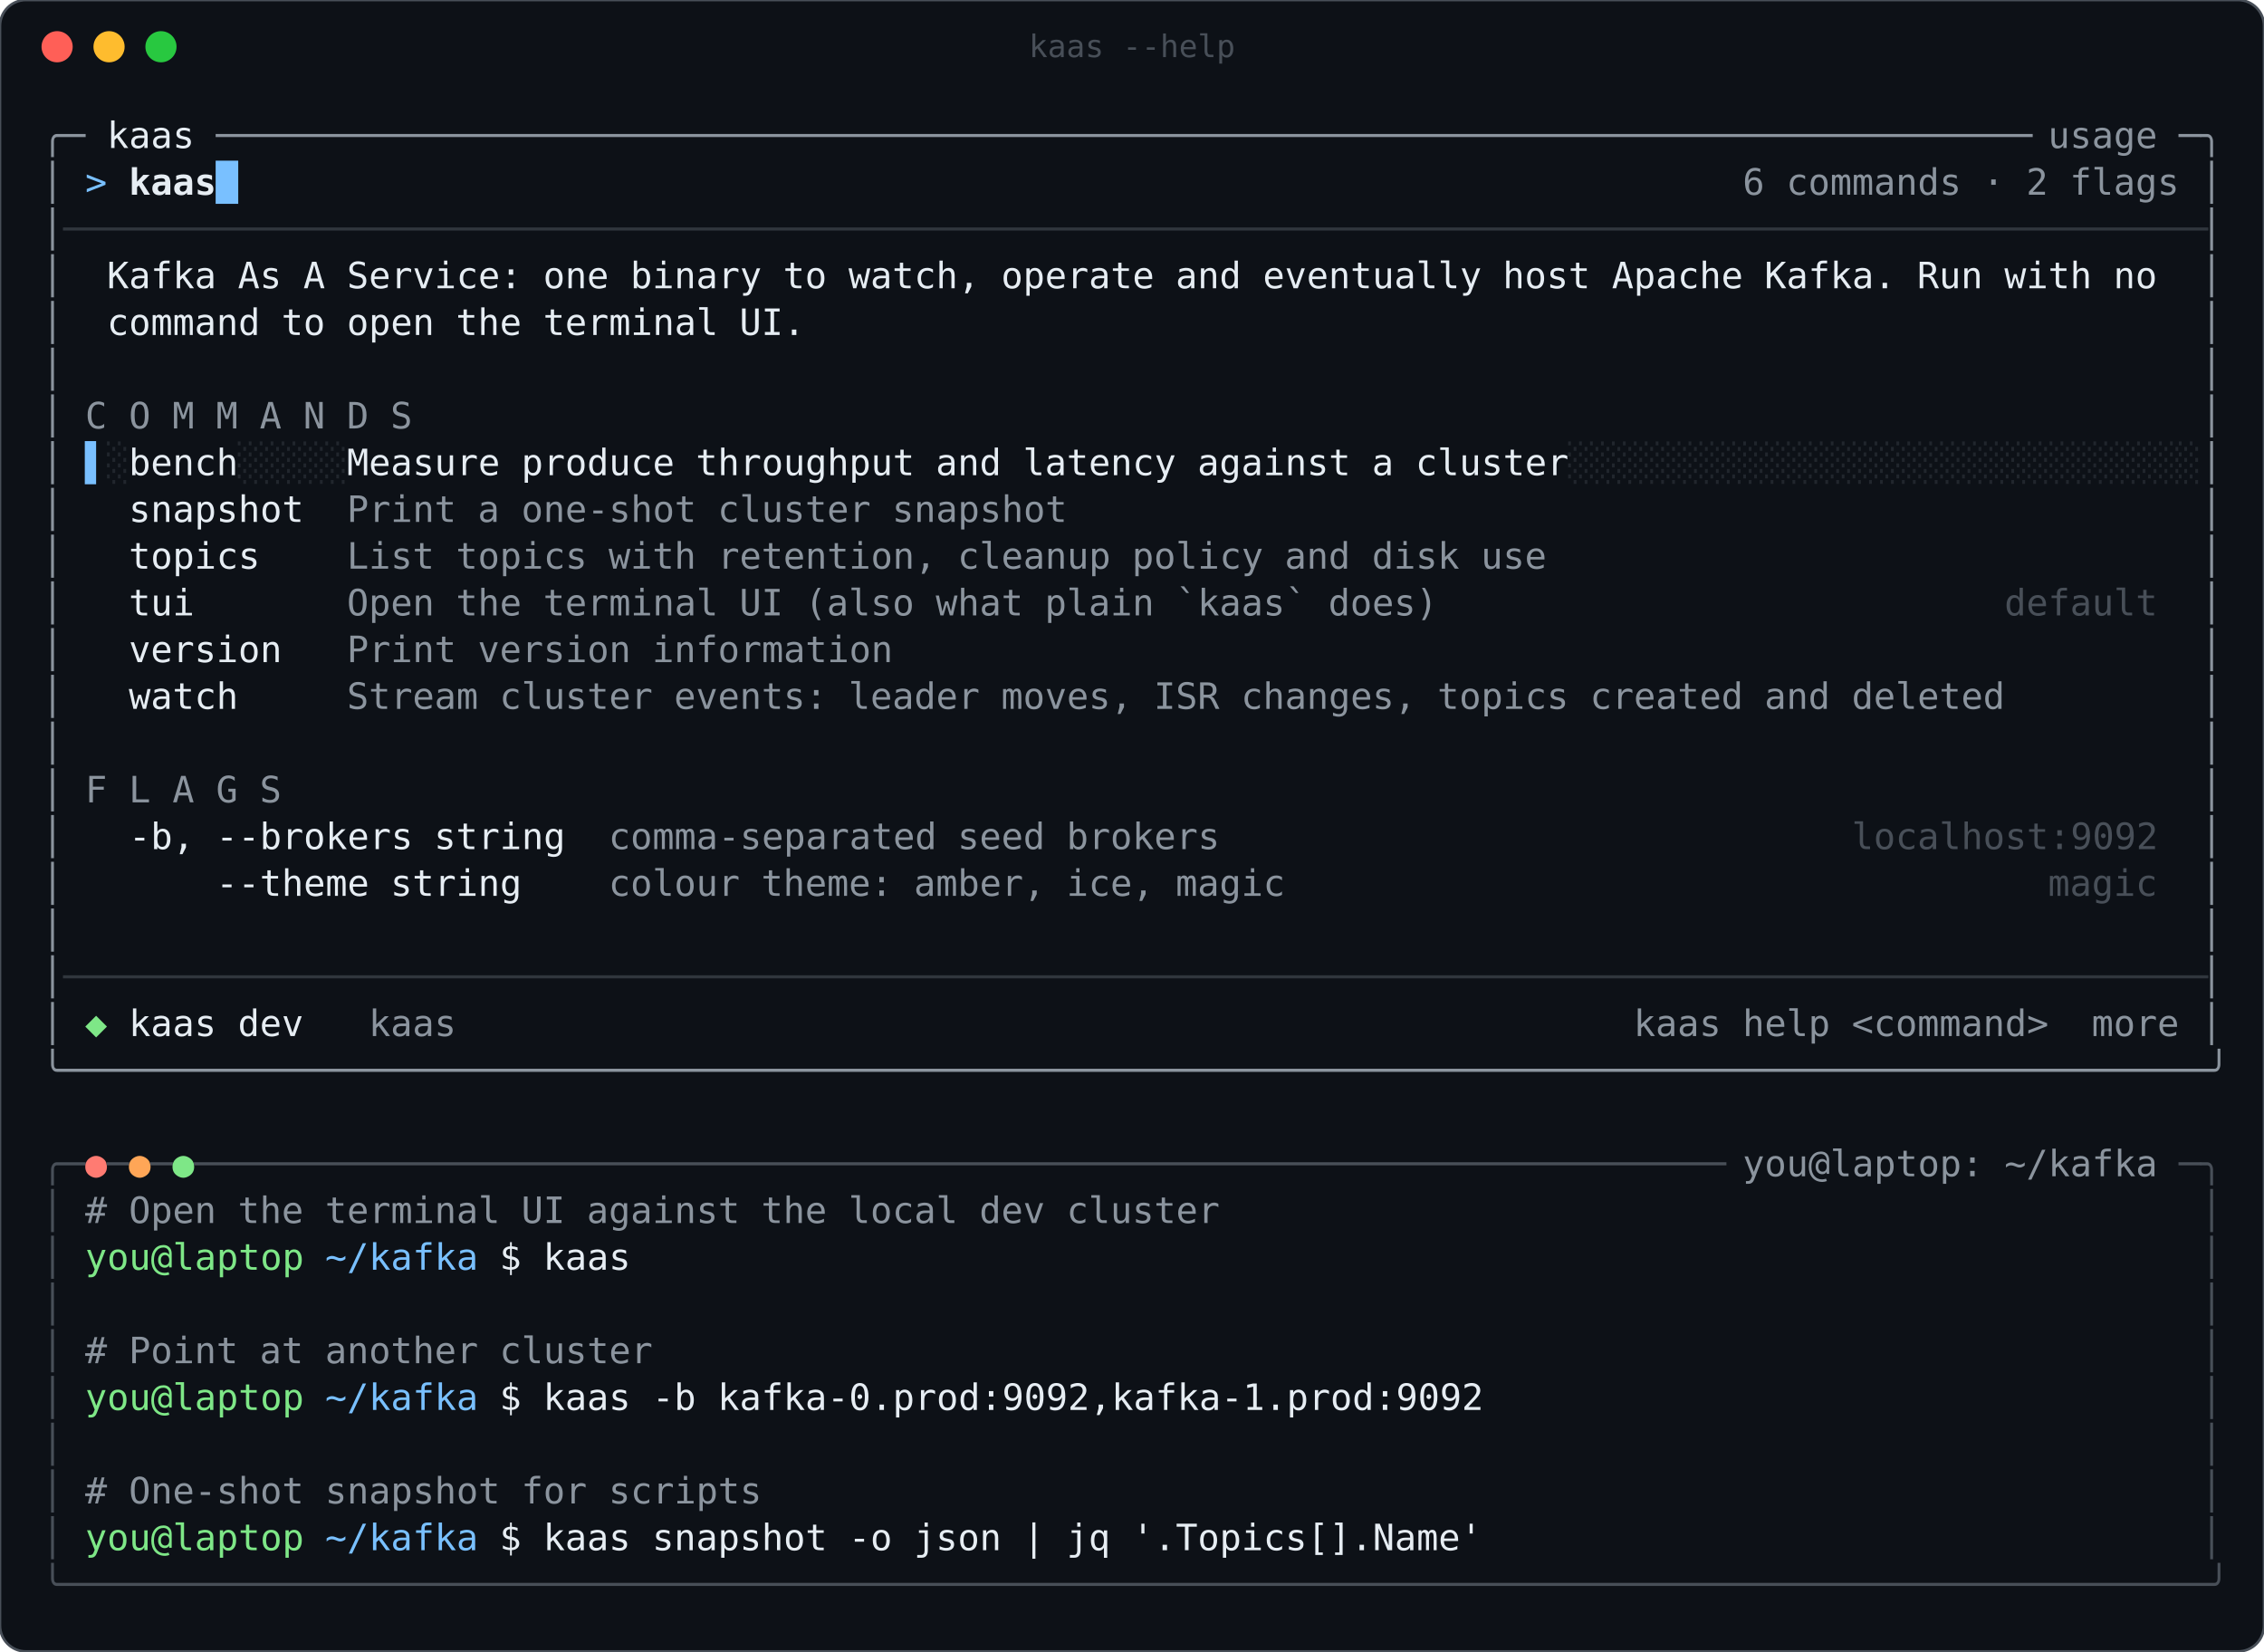
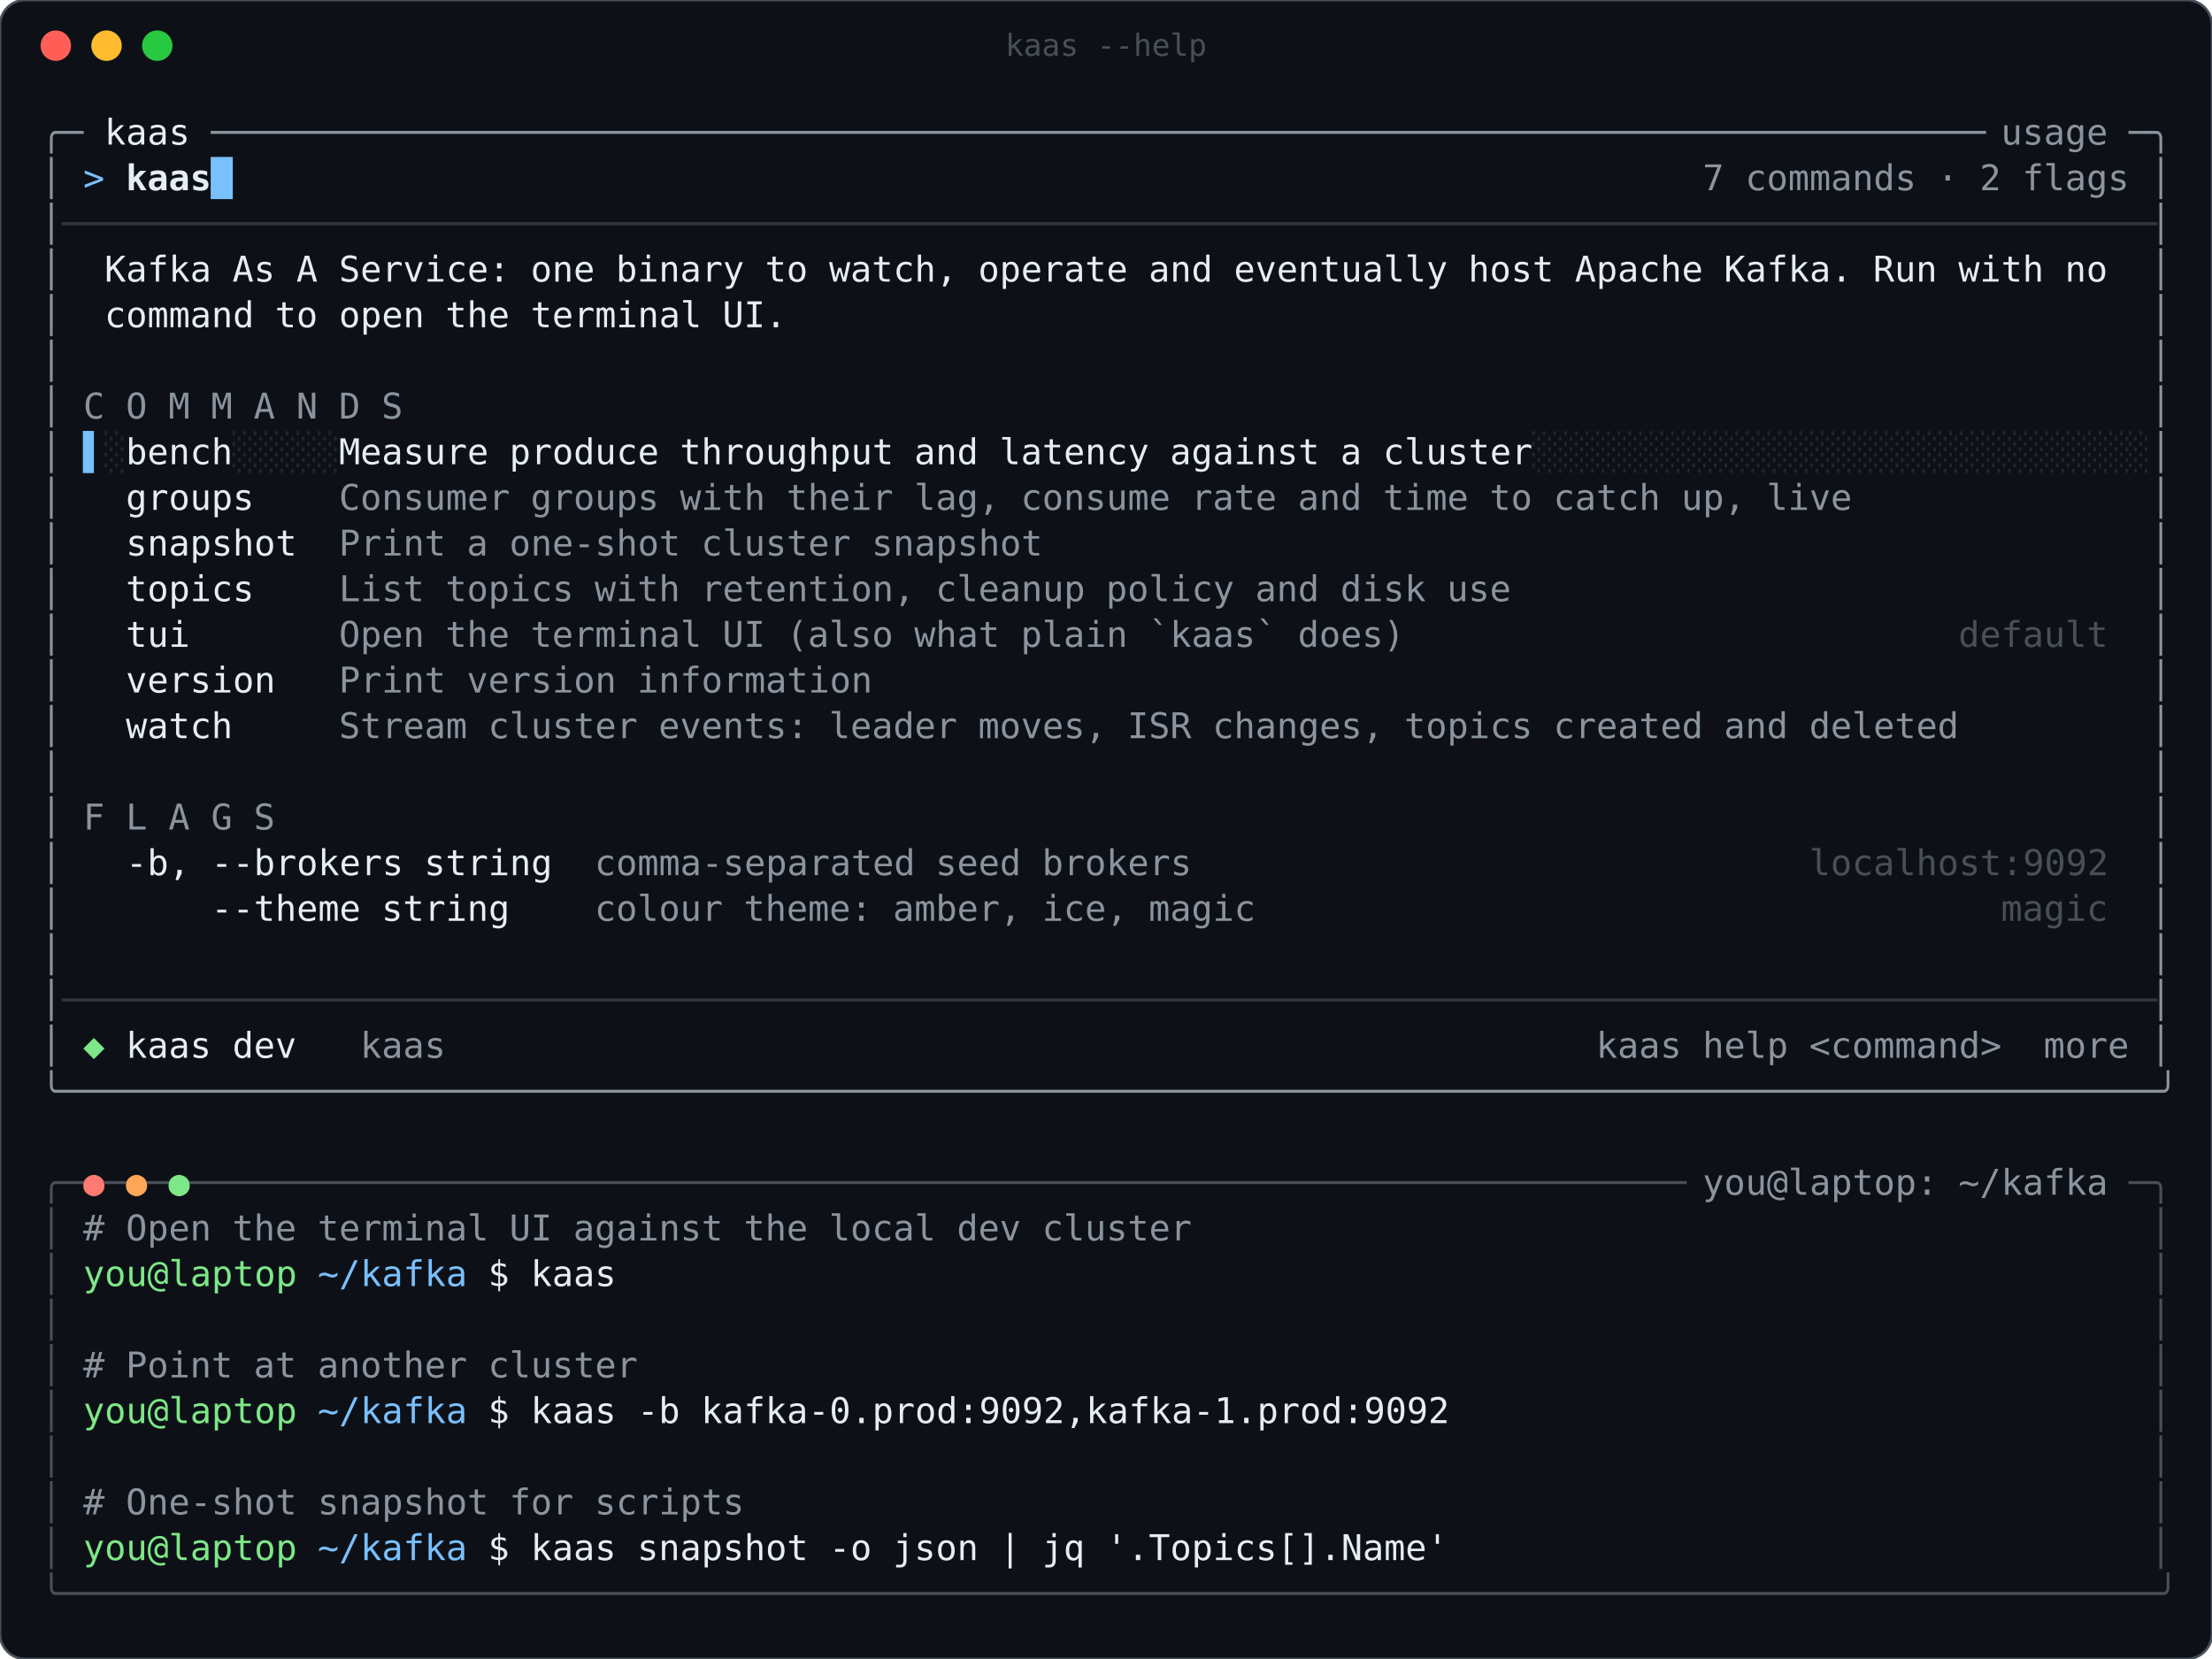
- <svg xmlns="http://www.w3.org/2000/svg" width="872" height="636" viewBox="0 0 872 636" role="img" aria-label="kaas --help">
+ <svg xmlns="http://www.w3.org/2000/svg" width="872" height="654" viewBox="0 0 872 654" role="img" aria-label="kaas --help">
  <rect width="100%" height="100%" rx="10" fill="#0d1117" stroke="#484f58" />
  <circle cx="22" cy="18" r="6" fill="#ff5f57" />
  <circle cx="42" cy="18" r="6" fill="#febc2e" />
  <circle cx="62" cy="18" r="6" fill="#28c840" />
  <text x="436" y="22" fill="#484f58" font-family="ui-monospace,SFMono-Regular,Menlo,Consolas,monospace" font-size="12" text-anchor="middle">kaas --help</text>
  <g font-family="ui-monospace,SFMono-Regular,Menlo,Consolas,'DejaVu Sans Mono',monospace" font-size="14" xml:space="preserve">
    <text x="16.0" y="57.0" fill="#8b949e" textLength="16.8" lengthAdjust="spacingAndGlyphs">╭─</text>
    <text x="41.2" y="57.0" fill="#e6edf3" textLength="33.6" lengthAdjust="spacingAndGlyphs">kaas</text>
    <text x="83.2" y="57.0" fill="#8b949e" textLength="697.2" lengthAdjust="spacingAndGlyphs">───────────────────────────────────────────────────────────────────────────────────</text>
    <text x="788.8" y="57.0" fill="#8b949e" textLength="42.0" lengthAdjust="spacingAndGlyphs">usage</text>
    <text x="839.2" y="57.0" fill="#8b949e" textLength="8.4" lengthAdjust="spacingAndGlyphs">─</text>
    <text x="847.6" y="57.0" fill="#8b949e" textLength="8.4" lengthAdjust="spacingAndGlyphs">╮</text>
    <text x="16.0" y="75.0" fill="#8b949e" textLength="8.4" lengthAdjust="spacingAndGlyphs">│</text>
    <text x="32.8" y="75.0" fill="#79c0ff" textLength="8.4" lengthAdjust="spacingAndGlyphs">&gt;</text>
    <text x="49.6" y="75.0" fill="#e6edf3" font-weight="bold" textLength="33.6" lengthAdjust="spacingAndGlyphs">kaas</text>
    <text x="83.2" y="75.0" fill="#79c0ff" textLength="8.4" lengthAdjust="spacingAndGlyphs">█</text>
-     <text x="671.2" y="75.0" fill="#8b949e" textLength="8.4" lengthAdjust="spacingAndGlyphs">6</text>
+     <text x="671.2" y="75.0" fill="#8b949e" textLength="8.4" lengthAdjust="spacingAndGlyphs">7</text>
    <text x="688.0" y="75.0" fill="#8b949e" textLength="67.2" lengthAdjust="spacingAndGlyphs">commands</text>
    <text x="763.6" y="75.0" fill="#8b949e" textLength="8.4" lengthAdjust="spacingAndGlyphs">·</text>
    <text x="780.4" y="75.0" fill="#8b949e" textLength="8.4" lengthAdjust="spacingAndGlyphs">2</text>
    <text x="797.2" y="75.0" fill="#8b949e" textLength="42.0" lengthAdjust="spacingAndGlyphs">flags</text>
    <text x="847.6" y="75.0" fill="#8b949e" textLength="8.4" lengthAdjust="spacingAndGlyphs">│</text>
    <text x="16.0" y="93.0" fill="#8b949e" textLength="8.4" lengthAdjust="spacingAndGlyphs">│</text>
    <text x="24.4" y="93.0" fill="#30363d" textLength="823.2" lengthAdjust="spacingAndGlyphs">──────────────────────────────────────────────────────────────────────────────────────────────────</text>
    <text x="847.6" y="93.0" fill="#8b949e" textLength="8.4" lengthAdjust="spacingAndGlyphs">│</text>
    <text x="16.0" y="111.0" fill="#8b949e" textLength="8.4" lengthAdjust="spacingAndGlyphs">│</text>
    <text x="41.2" y="111.0" fill="#e6edf3" textLength="42.0" lengthAdjust="spacingAndGlyphs">Kafka</text>
    <text x="91.6" y="111.0" fill="#e6edf3" textLength="16.8" lengthAdjust="spacingAndGlyphs">As</text>
    <text x="116.8" y="111.0" fill="#e6edf3" textLength="8.4" lengthAdjust="spacingAndGlyphs">A</text>
    <text x="133.6" y="111.0" fill="#e6edf3" textLength="67.2" lengthAdjust="spacingAndGlyphs">Service:</text>
    <text x="209.2" y="111.0" fill="#e6edf3" textLength="25.2" lengthAdjust="spacingAndGlyphs">one</text>
    <text x="242.8" y="111.0" fill="#e6edf3" textLength="50.4" lengthAdjust="spacingAndGlyphs">binary</text>
    <text x="301.6" y="111.0" fill="#e6edf3" textLength="16.8" lengthAdjust="spacingAndGlyphs">to</text>
    <text x="326.8" y="111.0" fill="#e6edf3" textLength="50.4" lengthAdjust="spacingAndGlyphs">watch,</text>
    <text x="385.6" y="111.0" fill="#e6edf3" textLength="58.8" lengthAdjust="spacingAndGlyphs">operate</text>
    <text x="452.8" y="111.0" fill="#e6edf3" textLength="25.2" lengthAdjust="spacingAndGlyphs">and</text>
    <text x="486.4" y="111.0" fill="#e6edf3" textLength="84.0" lengthAdjust="spacingAndGlyphs">eventually</text>
    <text x="578.8" y="111.0" fill="#e6edf3" textLength="33.6" lengthAdjust="spacingAndGlyphs">host</text>
    <text x="620.8" y="111.0" fill="#e6edf3" textLength="50.4" lengthAdjust="spacingAndGlyphs">Apache</text>
    <text x="679.6" y="111.0" fill="#e6edf3" textLength="50.4" lengthAdjust="spacingAndGlyphs">Kafka.</text>
    <text x="738.4" y="111.0" fill="#e6edf3" textLength="25.2" lengthAdjust="spacingAndGlyphs">Run</text>
    <text x="772.0" y="111.0" fill="#e6edf3" textLength="33.6" lengthAdjust="spacingAndGlyphs">with</text>
    <text x="814.0" y="111.0" fill="#e6edf3" textLength="16.8" lengthAdjust="spacingAndGlyphs">no</text>
    <text x="847.6" y="111.0" fill="#8b949e" textLength="8.4" lengthAdjust="spacingAndGlyphs">│</text>
    <text x="16.0" y="129.0" fill="#8b949e" textLength="8.4" lengthAdjust="spacingAndGlyphs">│</text>
    <text x="41.2" y="129.0" fill="#e6edf3" textLength="58.8" lengthAdjust="spacingAndGlyphs">command</text>
    <text x="108.4" y="129.0" fill="#e6edf3" textLength="16.8" lengthAdjust="spacingAndGlyphs">to</text>
    <text x="133.6" y="129.0" fill="#e6edf3" textLength="33.6" lengthAdjust="spacingAndGlyphs">open</text>
    <text x="175.6" y="129.0" fill="#e6edf3" textLength="25.2" lengthAdjust="spacingAndGlyphs">the</text>
    <text x="209.2" y="129.0" fill="#e6edf3" textLength="67.2" lengthAdjust="spacingAndGlyphs">terminal</text>
    <text x="284.8" y="129.0" fill="#e6edf3" textLength="25.2" lengthAdjust="spacingAndGlyphs">UI.</text>
    <text x="847.6" y="129.0" fill="#8b949e" textLength="8.4" lengthAdjust="spacingAndGlyphs">│</text>
    <text x="16.0" y="147.0" fill="#8b949e" textLength="8.4" lengthAdjust="spacingAndGlyphs">│</text>
    <text x="847.6" y="147.0" fill="#8b949e" textLength="8.4" lengthAdjust="spacingAndGlyphs">│</text>
    <text x="16.0" y="165.0" fill="#8b949e" textLength="8.4" lengthAdjust="spacingAndGlyphs">│</text>
    <text x="32.8" y="165.0" fill="#8b949e" textLength="8.4" lengthAdjust="spacingAndGlyphs">C</text>
    <text x="49.6" y="165.0" fill="#8b949e" textLength="8.4" lengthAdjust="spacingAndGlyphs">O</text>
    <text x="66.4" y="165.0" fill="#8b949e" textLength="8.4" lengthAdjust="spacingAndGlyphs">M</text>
    <text x="83.2" y="165.0" fill="#8b949e" textLength="8.4" lengthAdjust="spacingAndGlyphs">M</text>
    <text x="100.0" y="165.0" fill="#8b949e" textLength="8.4" lengthAdjust="spacingAndGlyphs">A</text>
    <text x="116.8" y="165.0" fill="#8b949e" textLength="8.4" lengthAdjust="spacingAndGlyphs">N</text>
    <text x="133.6" y="165.0" fill="#8b949e" textLength="8.4" lengthAdjust="spacingAndGlyphs">D</text>
    <text x="150.4" y="165.0" fill="#8b949e" textLength="8.4" lengthAdjust="spacingAndGlyphs">S</text>
    <text x="847.6" y="165.0" fill="#8b949e" textLength="8.4" lengthAdjust="spacingAndGlyphs">│</text>
    <text x="16.0" y="183.0" fill="#8b949e" textLength="8.4" lengthAdjust="spacingAndGlyphs">│</text>
    <text x="32.8" y="183.0" fill="#79c0ff" textLength="8.4" lengthAdjust="spacingAndGlyphs">▌</text>
    <text x="41.2" y="183.0" fill="#21262d" textLength="8.4" lengthAdjust="spacingAndGlyphs">░</text>
    <text x="49.6" y="183.0" fill="#e6edf3" textLength="42.0" lengthAdjust="spacingAndGlyphs">bench</text>
    <text x="91.6" y="183.0" fill="#21262d" textLength="42.0" lengthAdjust="spacingAndGlyphs">░░░░░</text>
    <text x="133.6" y="183.0" fill="#e6edf3" textLength="58.8" lengthAdjust="spacingAndGlyphs">Measure</text>
    <text x="200.8" y="183.0" fill="#e6edf3" textLength="58.8" lengthAdjust="spacingAndGlyphs">produce</text>
    <text x="268.0" y="183.0" fill="#e6edf3" textLength="84.0" lengthAdjust="spacingAndGlyphs">throughput</text>
    <text x="360.4" y="183.0" fill="#e6edf3" textLength="25.2" lengthAdjust="spacingAndGlyphs">and</text>
    <text x="394.0" y="183.0" fill="#e6edf3" textLength="58.8" lengthAdjust="spacingAndGlyphs">latency</text>
    <text x="461.2" y="183.0" fill="#e6edf3" textLength="58.8" lengthAdjust="spacingAndGlyphs">against</text>
    <text x="528.4" y="183.0" fill="#e6edf3" textLength="8.4" lengthAdjust="spacingAndGlyphs">a</text>
    <text x="545.2" y="183.0" fill="#e6edf3" textLength="58.8" lengthAdjust="spacingAndGlyphs">cluster</text>
    <text x="604.0" y="183.0" fill="#21262d" textLength="235.2" lengthAdjust="spacingAndGlyphs">░░░░░░░░░░░░░░░░░░░░░░░░░░░░</text>
    <text x="839.2" y="183.0" fill="#21262d" textLength="8.4" lengthAdjust="spacingAndGlyphs">░</text>
    <text x="847.6" y="183.0" fill="#8b949e" textLength="8.4" lengthAdjust="spacingAndGlyphs">│</text>
    <text x="16.0" y="201.0" fill="#8b949e" textLength="8.4" lengthAdjust="spacingAndGlyphs">│</text>
-     <text x="49.6" y="201.0" fill="#e6edf3" textLength="67.2" lengthAdjust="spacingAndGlyphs">snapshot</text>
-     <text x="133.6" y="201.0" fill="#8b949e" textLength="42.0" lengthAdjust="spacingAndGlyphs">Print</text>
-     <text x="184.0" y="201.0" fill="#8b949e" textLength="8.4" lengthAdjust="spacingAndGlyphs">a</text>
-     <text x="200.8" y="201.0" fill="#8b949e" textLength="67.2" lengthAdjust="spacingAndGlyphs">one-shot</text>
-     <text x="276.4" y="201.0" fill="#8b949e" textLength="58.8" lengthAdjust="spacingAndGlyphs">cluster</text>
-     <text x="343.6" y="201.0" fill="#8b949e" textLength="67.2" lengthAdjust="spacingAndGlyphs">snapshot</text>
+     <text x="49.6" y="201.0" fill="#e6edf3" textLength="50.4" lengthAdjust="spacingAndGlyphs">groups</text>
+     <text x="133.6" y="201.0" fill="#8b949e" textLength="67.2" lengthAdjust="spacingAndGlyphs">Consumer</text>
+     <text x="209.2" y="201.0" fill="#8b949e" textLength="50.4" lengthAdjust="spacingAndGlyphs">groups</text>
+     <text x="268.0" y="201.0" fill="#8b949e" textLength="33.6" lengthAdjust="spacingAndGlyphs">with</text>
+     <text x="310.0" y="201.0" fill="#8b949e" textLength="42.0" lengthAdjust="spacingAndGlyphs">their</text>
+     <text x="360.4" y="201.0" fill="#8b949e" textLength="33.6" lengthAdjust="spacingAndGlyphs">lag,</text>
+     <text x="402.4" y="201.0" fill="#8b949e" textLength="58.8" lengthAdjust="spacingAndGlyphs">consume</text>
+     <text x="469.6" y="201.0" fill="#8b949e" textLength="33.6" lengthAdjust="spacingAndGlyphs">rate</text>
+     <text x="511.6" y="201.0" fill="#8b949e" textLength="25.2" lengthAdjust="spacingAndGlyphs">and</text>
+     <text x="545.2" y="201.0" fill="#8b949e" textLength="33.6" lengthAdjust="spacingAndGlyphs">time</text>
+     <text x="587.2" y="201.0" fill="#8b949e" textLength="16.8" lengthAdjust="spacingAndGlyphs">to</text>
+     <text x="612.4" y="201.0" fill="#8b949e" textLength="42.0" lengthAdjust="spacingAndGlyphs">catch</text>
+     <text x="662.8" y="201.0" fill="#8b949e" textLength="25.2" lengthAdjust="spacingAndGlyphs">up,</text>
+     <text x="696.4" y="201.0" fill="#8b949e" textLength="33.6" lengthAdjust="spacingAndGlyphs">live</text>
    <text x="847.6" y="201.0" fill="#8b949e" textLength="8.4" lengthAdjust="spacingAndGlyphs">│</text>
    <text x="16.0" y="219.0" fill="#8b949e" textLength="8.4" lengthAdjust="spacingAndGlyphs">│</text>
-     <text x="49.6" y="219.0" fill="#e6edf3" textLength="50.4" lengthAdjust="spacingAndGlyphs">topics</text>
-     <text x="133.6" y="219.0" fill="#8b949e" textLength="33.6" lengthAdjust="spacingAndGlyphs">List</text>
-     <text x="175.6" y="219.0" fill="#8b949e" textLength="50.4" lengthAdjust="spacingAndGlyphs">topics</text>
-     <text x="234.4" y="219.0" fill="#8b949e" textLength="33.6" lengthAdjust="spacingAndGlyphs">with</text>
-     <text x="276.4" y="219.0" fill="#8b949e" textLength="84.0" lengthAdjust="spacingAndGlyphs">retention,</text>
-     <text x="368.8" y="219.0" fill="#8b949e" textLength="58.8" lengthAdjust="spacingAndGlyphs">cleanup</text>
-     <text x="436.0" y="219.0" fill="#8b949e" textLength="50.4" lengthAdjust="spacingAndGlyphs">policy</text>
-     <text x="494.8" y="219.0" fill="#8b949e" textLength="25.2" lengthAdjust="spacingAndGlyphs">and</text>
-     <text x="528.4" y="219.0" fill="#8b949e" textLength="33.6" lengthAdjust="spacingAndGlyphs">disk</text>
-     <text x="570.4" y="219.0" fill="#8b949e" textLength="25.2" lengthAdjust="spacingAndGlyphs">use</text>
+     <text x="49.6" y="219.0" fill="#e6edf3" textLength="67.2" lengthAdjust="spacingAndGlyphs">snapshot</text>
+     <text x="133.6" y="219.0" fill="#8b949e" textLength="42.0" lengthAdjust="spacingAndGlyphs">Print</text>
+     <text x="184.0" y="219.0" fill="#8b949e" textLength="8.4" lengthAdjust="spacingAndGlyphs">a</text>
+     <text x="200.8" y="219.0" fill="#8b949e" textLength="67.2" lengthAdjust="spacingAndGlyphs">one-shot</text>
+     <text x="276.4" y="219.0" fill="#8b949e" textLength="58.8" lengthAdjust="spacingAndGlyphs">cluster</text>
+     <text x="343.6" y="219.0" fill="#8b949e" textLength="67.2" lengthAdjust="spacingAndGlyphs">snapshot</text>
    <text x="847.6" y="219.0" fill="#8b949e" textLength="8.4" lengthAdjust="spacingAndGlyphs">│</text>
    <text x="16.0" y="237.0" fill="#8b949e" textLength="8.4" lengthAdjust="spacingAndGlyphs">│</text>
-     <text x="49.6" y="237.0" fill="#e6edf3" textLength="25.2" lengthAdjust="spacingAndGlyphs">tui</text>
-     <text x="133.6" y="237.0" fill="#8b949e" textLength="33.6" lengthAdjust="spacingAndGlyphs">Open</text>
-     <text x="175.6" y="237.0" fill="#8b949e" textLength="25.2" lengthAdjust="spacingAndGlyphs">the</text>
-     <text x="209.2" y="237.0" fill="#8b949e" textLength="67.2" lengthAdjust="spacingAndGlyphs">terminal</text>
-     <text x="284.8" y="237.0" fill="#8b949e" textLength="16.8" lengthAdjust="spacingAndGlyphs">UI</text>
-     <text x="310.0" y="237.0" fill="#8b949e" textLength="42.0" lengthAdjust="spacingAndGlyphs">(also</text>
-     <text x="360.4" y="237.0" fill="#8b949e" textLength="33.6" lengthAdjust="spacingAndGlyphs">what</text>
-     <text x="402.4" y="237.0" fill="#8b949e" textLength="42.0" lengthAdjust="spacingAndGlyphs">plain</text>
-     <text x="452.8" y="237.0" fill="#8b949e" textLength="50.4" lengthAdjust="spacingAndGlyphs">`kaas`</text>
-     <text x="511.6" y="237.0" fill="#8b949e" textLength="42.0" lengthAdjust="spacingAndGlyphs">does)</text>
-     <text x="772.0" y="237.0" fill="#484f58" textLength="58.8" lengthAdjust="spacingAndGlyphs">default</text>
+     <text x="49.6" y="237.0" fill="#e6edf3" textLength="50.4" lengthAdjust="spacingAndGlyphs">topics</text>
+     <text x="133.6" y="237.0" fill="#8b949e" textLength="33.6" lengthAdjust="spacingAndGlyphs">List</text>
+     <text x="175.6" y="237.0" fill="#8b949e" textLength="50.4" lengthAdjust="spacingAndGlyphs">topics</text>
+     <text x="234.4" y="237.0" fill="#8b949e" textLength="33.6" lengthAdjust="spacingAndGlyphs">with</text>
+     <text x="276.4" y="237.0" fill="#8b949e" textLength="84.0" lengthAdjust="spacingAndGlyphs">retention,</text>
+     <text x="368.8" y="237.0" fill="#8b949e" textLength="58.8" lengthAdjust="spacingAndGlyphs">cleanup</text>
+     <text x="436.0" y="237.0" fill="#8b949e" textLength="50.4" lengthAdjust="spacingAndGlyphs">policy</text>
+     <text x="494.8" y="237.0" fill="#8b949e" textLength="25.2" lengthAdjust="spacingAndGlyphs">and</text>
+     <text x="528.4" y="237.0" fill="#8b949e" textLength="33.6" lengthAdjust="spacingAndGlyphs">disk</text>
+     <text x="570.4" y="237.0" fill="#8b949e" textLength="25.2" lengthAdjust="spacingAndGlyphs">use</text>
    <text x="847.6" y="237.0" fill="#8b949e" textLength="8.4" lengthAdjust="spacingAndGlyphs">│</text>
    <text x="16.0" y="255.0" fill="#8b949e" textLength="8.4" lengthAdjust="spacingAndGlyphs">│</text>
-     <text x="49.6" y="255.0" fill="#e6edf3" textLength="58.8" lengthAdjust="spacingAndGlyphs">version</text>
-     <text x="133.6" y="255.0" fill="#8b949e" textLength="42.0" lengthAdjust="spacingAndGlyphs">Print</text>
-     <text x="184.0" y="255.0" fill="#8b949e" textLength="58.8" lengthAdjust="spacingAndGlyphs">version</text>
-     <text x="251.2" y="255.0" fill="#8b949e" textLength="92.4" lengthAdjust="spacingAndGlyphs">information</text>
+     <text x="49.6" y="255.0" fill="#e6edf3" textLength="25.2" lengthAdjust="spacingAndGlyphs">tui</text>
+     <text x="133.6" y="255.0" fill="#8b949e" textLength="33.6" lengthAdjust="spacingAndGlyphs">Open</text>
+     <text x="175.6" y="255.0" fill="#8b949e" textLength="25.2" lengthAdjust="spacingAndGlyphs">the</text>
+     <text x="209.2" y="255.0" fill="#8b949e" textLength="67.2" lengthAdjust="spacingAndGlyphs">terminal</text>
+     <text x="284.8" y="255.0" fill="#8b949e" textLength="16.8" lengthAdjust="spacingAndGlyphs">UI</text>
+     <text x="310.0" y="255.0" fill="#8b949e" textLength="42.0" lengthAdjust="spacingAndGlyphs">(also</text>
+     <text x="360.4" y="255.0" fill="#8b949e" textLength="33.6" lengthAdjust="spacingAndGlyphs">what</text>
+     <text x="402.4" y="255.0" fill="#8b949e" textLength="42.0" lengthAdjust="spacingAndGlyphs">plain</text>
+     <text x="452.8" y="255.0" fill="#8b949e" textLength="50.4" lengthAdjust="spacingAndGlyphs">`kaas`</text>
+     <text x="511.6" y="255.0" fill="#8b949e" textLength="42.0" lengthAdjust="spacingAndGlyphs">does)</text>
+     <text x="772.0" y="255.0" fill="#484f58" textLength="58.8" lengthAdjust="spacingAndGlyphs">default</text>
    <text x="847.6" y="255.0" fill="#8b949e" textLength="8.4" lengthAdjust="spacingAndGlyphs">│</text>
    <text x="16.0" y="273.0" fill="#8b949e" textLength="8.4" lengthAdjust="spacingAndGlyphs">│</text>
-     <text x="49.6" y="273.0" fill="#e6edf3" textLength="42.0" lengthAdjust="spacingAndGlyphs">watch</text>
-     <text x="133.6" y="273.0" fill="#8b949e" textLength="50.4" lengthAdjust="spacingAndGlyphs">Stream</text>
-     <text x="192.4" y="273.0" fill="#8b949e" textLength="58.8" lengthAdjust="spacingAndGlyphs">cluster</text>
-     <text x="259.6" y="273.0" fill="#8b949e" textLength="58.8" lengthAdjust="spacingAndGlyphs">events:</text>
-     <text x="326.8" y="273.0" fill="#8b949e" textLength="50.4" lengthAdjust="spacingAndGlyphs">leader</text>
-     <text x="385.6" y="273.0" fill="#8b949e" textLength="50.4" lengthAdjust="spacingAndGlyphs">moves,</text>
-     <text x="444.4" y="273.0" fill="#8b949e" textLength="25.2" lengthAdjust="spacingAndGlyphs">ISR</text>
-     <text x="478.0" y="273.0" fill="#8b949e" textLength="67.2" lengthAdjust="spacingAndGlyphs">changes,</text>
-     <text x="553.6" y="273.0" fill="#8b949e" textLength="50.4" lengthAdjust="spacingAndGlyphs">topics</text>
-     <text x="612.4" y="273.0" fill="#8b949e" textLength="58.8" lengthAdjust="spacingAndGlyphs">created</text>
-     <text x="679.6" y="273.0" fill="#8b949e" textLength="25.2" lengthAdjust="spacingAndGlyphs">and</text>
-     <text x="713.2" y="273.0" fill="#8b949e" textLength="58.8" lengthAdjust="spacingAndGlyphs">deleted</text>
+     <text x="49.6" y="273.0" fill="#e6edf3" textLength="58.8" lengthAdjust="spacingAndGlyphs">version</text>
+     <text x="133.6" y="273.0" fill="#8b949e" textLength="42.0" lengthAdjust="spacingAndGlyphs">Print</text>
+     <text x="184.0" y="273.0" fill="#8b949e" textLength="58.8" lengthAdjust="spacingAndGlyphs">version</text>
+     <text x="251.2" y="273.0" fill="#8b949e" textLength="92.4" lengthAdjust="spacingAndGlyphs">information</text>
    <text x="847.6" y="273.0" fill="#8b949e" textLength="8.4" lengthAdjust="spacingAndGlyphs">│</text>
    <text x="16.0" y="291.0" fill="#8b949e" textLength="8.4" lengthAdjust="spacingAndGlyphs">│</text>
+     <text x="49.6" y="291.0" fill="#e6edf3" textLength="42.0" lengthAdjust="spacingAndGlyphs">watch</text>
+     <text x="133.6" y="291.0" fill="#8b949e" textLength="50.4" lengthAdjust="spacingAndGlyphs">Stream</text>
+     <text x="192.4" y="291.0" fill="#8b949e" textLength="58.8" lengthAdjust="spacingAndGlyphs">cluster</text>
+     <text x="259.6" y="291.0" fill="#8b949e" textLength="58.8" lengthAdjust="spacingAndGlyphs">events:</text>
+     <text x="326.8" y="291.0" fill="#8b949e" textLength="50.4" lengthAdjust="spacingAndGlyphs">leader</text>
+     <text x="385.6" y="291.0" fill="#8b949e" textLength="50.4" lengthAdjust="spacingAndGlyphs">moves,</text>
+     <text x="444.4" y="291.0" fill="#8b949e" textLength="25.2" lengthAdjust="spacingAndGlyphs">ISR</text>
+     <text x="478.0" y="291.0" fill="#8b949e" textLength="67.2" lengthAdjust="spacingAndGlyphs">changes,</text>
+     <text x="553.6" y="291.0" fill="#8b949e" textLength="50.4" lengthAdjust="spacingAndGlyphs">topics</text>
+     <text x="612.4" y="291.0" fill="#8b949e" textLength="58.8" lengthAdjust="spacingAndGlyphs">created</text>
+     <text x="679.6" y="291.0" fill="#8b949e" textLength="25.2" lengthAdjust="spacingAndGlyphs">and</text>
+     <text x="713.2" y="291.0" fill="#8b949e" textLength="58.8" lengthAdjust="spacingAndGlyphs">deleted</text>
    <text x="847.6" y="291.0" fill="#8b949e" textLength="8.4" lengthAdjust="spacingAndGlyphs">│</text>
    <text x="16.0" y="309.0" fill="#8b949e" textLength="8.4" lengthAdjust="spacingAndGlyphs">│</text>
-     <text x="32.8" y="309.0" fill="#8b949e" textLength="8.4" lengthAdjust="spacingAndGlyphs">F</text>
-     <text x="49.6" y="309.0" fill="#8b949e" textLength="8.4" lengthAdjust="spacingAndGlyphs">L</text>
-     <text x="66.4" y="309.0" fill="#8b949e" textLength="8.4" lengthAdjust="spacingAndGlyphs">A</text>
-     <text x="83.2" y="309.0" fill="#8b949e" textLength="8.4" lengthAdjust="spacingAndGlyphs">G</text>
-     <text x="100.0" y="309.0" fill="#8b949e" textLength="8.4" lengthAdjust="spacingAndGlyphs">S</text>
    <text x="847.6" y="309.0" fill="#8b949e" textLength="8.4" lengthAdjust="spacingAndGlyphs">│</text>
    <text x="16.0" y="327.0" fill="#8b949e" textLength="8.4" lengthAdjust="spacingAndGlyphs">│</text>
-     <text x="49.6" y="327.0" fill="#e6edf3" textLength="25.2" lengthAdjust="spacingAndGlyphs">-b,</text>
-     <text x="83.2" y="327.0" fill="#e6edf3" textLength="75.6" lengthAdjust="spacingAndGlyphs">--brokers</text>
-     <text x="167.2" y="327.0" fill="#e6edf3" textLength="50.4" lengthAdjust="spacingAndGlyphs">string</text>
-     <text x="234.4" y="327.0" fill="#8b949e" textLength="126.0" lengthAdjust="spacingAndGlyphs">comma-separated</text>
-     <text x="368.8" y="327.0" fill="#8b949e" textLength="33.6" lengthAdjust="spacingAndGlyphs">seed</text>
-     <text x="410.8" y="327.0" fill="#8b949e" textLength="58.8" lengthAdjust="spacingAndGlyphs">brokers</text>
-     <text x="713.2" y="327.0" fill="#484f58" textLength="117.6" lengthAdjust="spacingAndGlyphs">localhost:9092</text>
+     <text x="32.8" y="327.0" fill="#8b949e" textLength="8.4" lengthAdjust="spacingAndGlyphs">F</text>
+     <text x="49.6" y="327.0" fill="#8b949e" textLength="8.4" lengthAdjust="spacingAndGlyphs">L</text>
+     <text x="66.4" y="327.0" fill="#8b949e" textLength="8.4" lengthAdjust="spacingAndGlyphs">A</text>
+     <text x="83.2" y="327.0" fill="#8b949e" textLength="8.4" lengthAdjust="spacingAndGlyphs">G</text>
+     <text x="100.0" y="327.0" fill="#8b949e" textLength="8.4" lengthAdjust="spacingAndGlyphs">S</text>
    <text x="847.6" y="327.0" fill="#8b949e" textLength="8.4" lengthAdjust="spacingAndGlyphs">│</text>
    <text x="16.0" y="345.0" fill="#8b949e" textLength="8.4" lengthAdjust="spacingAndGlyphs">│</text>
-     <text x="83.2" y="345.0" fill="#e6edf3" textLength="58.8" lengthAdjust="spacingAndGlyphs">--theme</text>
-     <text x="150.4" y="345.0" fill="#e6edf3" textLength="50.4" lengthAdjust="spacingAndGlyphs">string</text>
-     <text x="234.4" y="345.0" fill="#8b949e" textLength="50.4" lengthAdjust="spacingAndGlyphs">colour</text>
-     <text x="293.2" y="345.0" fill="#8b949e" textLength="50.4" lengthAdjust="spacingAndGlyphs">theme:</text>
-     <text x="352.0" y="345.0" fill="#8b949e" textLength="50.4" lengthAdjust="spacingAndGlyphs">amber,</text>
-     <text x="410.8" y="345.0" fill="#8b949e" textLength="33.6" lengthAdjust="spacingAndGlyphs">ice,</text>
-     <text x="452.8" y="345.0" fill="#8b949e" textLength="42.0" lengthAdjust="spacingAndGlyphs">magic</text>
-     <text x="788.8" y="345.0" fill="#484f58" textLength="42.0" lengthAdjust="spacingAndGlyphs">magic</text>
+     <text x="49.6" y="345.0" fill="#e6edf3" textLength="25.2" lengthAdjust="spacingAndGlyphs">-b,</text>
+     <text x="83.2" y="345.0" fill="#e6edf3" textLength="75.6" lengthAdjust="spacingAndGlyphs">--brokers</text>
+     <text x="167.2" y="345.0" fill="#e6edf3" textLength="50.4" lengthAdjust="spacingAndGlyphs">string</text>
+     <text x="234.4" y="345.0" fill="#8b949e" textLength="126.0" lengthAdjust="spacingAndGlyphs">comma-separated</text>
+     <text x="368.8" y="345.0" fill="#8b949e" textLength="33.6" lengthAdjust="spacingAndGlyphs">seed</text>
+     <text x="410.8" y="345.0" fill="#8b949e" textLength="58.8" lengthAdjust="spacingAndGlyphs">brokers</text>
+     <text x="713.2" y="345.0" fill="#484f58" textLength="117.6" lengthAdjust="spacingAndGlyphs">localhost:9092</text>
    <text x="847.6" y="345.0" fill="#8b949e" textLength="8.4" lengthAdjust="spacingAndGlyphs">│</text>
    <text x="16.0" y="363.0" fill="#8b949e" textLength="8.4" lengthAdjust="spacingAndGlyphs">│</text>
+     <text x="83.2" y="363.0" fill="#e6edf3" textLength="58.8" lengthAdjust="spacingAndGlyphs">--theme</text>
+     <text x="150.4" y="363.0" fill="#e6edf3" textLength="50.4" lengthAdjust="spacingAndGlyphs">string</text>
+     <text x="234.4" y="363.0" fill="#8b949e" textLength="50.4" lengthAdjust="spacingAndGlyphs">colour</text>
+     <text x="293.2" y="363.0" fill="#8b949e" textLength="50.4" lengthAdjust="spacingAndGlyphs">theme:</text>
+     <text x="352.0" y="363.0" fill="#8b949e" textLength="50.4" lengthAdjust="spacingAndGlyphs">amber,</text>
+     <text x="410.8" y="363.0" fill="#8b949e" textLength="33.6" lengthAdjust="spacingAndGlyphs">ice,</text>
+     <text x="452.8" y="363.0" fill="#8b949e" textLength="42.0" lengthAdjust="spacingAndGlyphs">magic</text>
+     <text x="788.8" y="363.0" fill="#484f58" textLength="42.0" lengthAdjust="spacingAndGlyphs">magic</text>
    <text x="847.6" y="363.0" fill="#8b949e" textLength="8.4" lengthAdjust="spacingAndGlyphs">│</text>
    <text x="16.0" y="381.0" fill="#8b949e" textLength="8.4" lengthAdjust="spacingAndGlyphs">│</text>
-     <text x="24.4" y="381.0" fill="#30363d" textLength="823.2" lengthAdjust="spacingAndGlyphs">──────────────────────────────────────────────────────────────────────────────────────────────────</text>
    <text x="847.6" y="381.0" fill="#8b949e" textLength="8.4" lengthAdjust="spacingAndGlyphs">│</text>
    <text x="16.0" y="399.0" fill="#8b949e" textLength="8.4" lengthAdjust="spacingAndGlyphs">│</text>
-     <text x="32.8" y="399.0" fill="#7ee787" textLength="8.4" lengthAdjust="spacingAndGlyphs">◆</text>
-     <text x="49.6" y="399.0" fill="#e6edf3" textLength="33.6" lengthAdjust="spacingAndGlyphs">kaas</text>
-     <text x="91.6" y="399.0" fill="#e6edf3" textLength="25.2" lengthAdjust="spacingAndGlyphs">dev</text>
-     <text x="142.0" y="399.0" fill="#8b949e" textLength="33.6" lengthAdjust="spacingAndGlyphs">kaas</text>
-     <text x="629.2" y="399.0" fill="#8b949e" textLength="33.6" lengthAdjust="spacingAndGlyphs">kaas</text>
-     <text x="671.2" y="399.0" fill="#8b949e" textLength="33.6" lengthAdjust="spacingAndGlyphs">help</text>
-     <text x="713.2" y="399.0" fill="#8b949e" textLength="75.6" lengthAdjust="spacingAndGlyphs">&lt;command&gt;</text>
-     <text x="805.6" y="399.0" fill="#8b949e" textLength="33.6" lengthAdjust="spacingAndGlyphs">more</text>
+     <text x="24.4" y="399.0" fill="#30363d" textLength="823.2" lengthAdjust="spacingAndGlyphs">──────────────────────────────────────────────────────────────────────────────────────────────────</text>
    <text x="847.6" y="399.0" fill="#8b949e" textLength="8.4" lengthAdjust="spacingAndGlyphs">│</text>
-     <text x="16.0" y="417.0" fill="#8b949e" textLength="840.0" lengthAdjust="spacingAndGlyphs">╰──────────────────────────────────────────────────────────────────────────────────────────────────╯</text>
-     <text x="16.0" y="453.0" fill="#484f58" textLength="16.8" lengthAdjust="spacingAndGlyphs">╭─</text>
-     <text x="32.8" y="453.0" fill="#ff7b72" textLength="8.4" lengthAdjust="spacingAndGlyphs">●</text>
-     <text x="41.2" y="453.0" fill="#484f58" textLength="8.4" lengthAdjust="spacingAndGlyphs">─</text>
-     <text x="49.6" y="453.0" fill="#ffa657" textLength="8.4" lengthAdjust="spacingAndGlyphs">●</text>
-     <text x="58.0" y="453.0" fill="#484f58" textLength="8.4" lengthAdjust="spacingAndGlyphs">─</text>
-     <text x="66.4" y="453.0" fill="#7ee787" textLength="8.4" lengthAdjust="spacingAndGlyphs">●</text>
-     <text x="74.8" y="453.0" fill="#484f58" textLength="588.0" lengthAdjust="spacingAndGlyphs">──────────────────────────────────────────────────────────────────────</text>
-     <text x="671.2" y="453.0" fill="#8b949e" textLength="92.4" lengthAdjust="spacingAndGlyphs">you@laptop:</text>
-     <text x="772.0" y="453.0" fill="#8b949e" textLength="58.8" lengthAdjust="spacingAndGlyphs">~/kafka</text>
-     <text x="839.2" y="453.0" fill="#484f58" textLength="8.4" lengthAdjust="spacingAndGlyphs">─</text>
-     <text x="847.6" y="453.0" fill="#484f58" textLength="8.4" lengthAdjust="spacingAndGlyphs">╮</text>
-     <text x="16.0" y="471.0" fill="#484f58" textLength="8.4" lengthAdjust="spacingAndGlyphs">│</text>
-     <text x="32.8" y="471.0" fill="#8b949e" textLength="8.4" lengthAdjust="spacingAndGlyphs">#</text>
-     <text x="49.6" y="471.0" fill="#8b949e" textLength="33.6" lengthAdjust="spacingAndGlyphs">Open</text>
-     <text x="91.6" y="471.0" fill="#8b949e" textLength="25.2" lengthAdjust="spacingAndGlyphs">the</text>
-     <text x="125.2" y="471.0" fill="#8b949e" textLength="67.2" lengthAdjust="spacingAndGlyphs">terminal</text>
-     <text x="200.8" y="471.0" fill="#8b949e" textLength="16.8" lengthAdjust="spacingAndGlyphs">UI</text>
-     <text x="226.0" y="471.0" fill="#8b949e" textLength="58.8" lengthAdjust="spacingAndGlyphs">against</text>
-     <text x="293.2" y="471.0" fill="#8b949e" textLength="25.2" lengthAdjust="spacingAndGlyphs">the</text>
-     <text x="326.8" y="471.0" fill="#8b949e" textLength="42.0" lengthAdjust="spacingAndGlyphs">local</text>
-     <text x="377.2" y="471.0" fill="#8b949e" textLength="25.2" lengthAdjust="spacingAndGlyphs">dev</text>
-     <text x="410.8" y="471.0" fill="#8b949e" textLength="58.8" lengthAdjust="spacingAndGlyphs">cluster</text>
-     <text x="847.6" y="471.0" fill="#484f58" textLength="8.4" lengthAdjust="spacingAndGlyphs">│</text>
+     <text x="16.0" y="417.0" fill="#8b949e" textLength="8.4" lengthAdjust="spacingAndGlyphs">│</text>
+     <text x="32.8" y="417.0" fill="#7ee787" textLength="8.4" lengthAdjust="spacingAndGlyphs">◆</text>
+     <text x="49.6" y="417.0" fill="#e6edf3" textLength="33.6" lengthAdjust="spacingAndGlyphs">kaas</text>
+     <text x="91.6" y="417.0" fill="#e6edf3" textLength="25.2" lengthAdjust="spacingAndGlyphs">dev</text>
+     <text x="142.0" y="417.0" fill="#8b949e" textLength="33.6" lengthAdjust="spacingAndGlyphs">kaas</text>
+     <text x="629.2" y="417.0" fill="#8b949e" textLength="33.6" lengthAdjust="spacingAndGlyphs">kaas</text>
+     <text x="671.2" y="417.0" fill="#8b949e" textLength="33.6" lengthAdjust="spacingAndGlyphs">help</text>
+     <text x="713.2" y="417.0" fill="#8b949e" textLength="75.6" lengthAdjust="spacingAndGlyphs">&lt;command&gt;</text>
+     <text x="805.6" y="417.0" fill="#8b949e" textLength="33.6" lengthAdjust="spacingAndGlyphs">more</text>
+     <text x="847.6" y="417.0" fill="#8b949e" textLength="8.4" lengthAdjust="spacingAndGlyphs">│</text>
+     <text x="16.0" y="435.0" fill="#8b949e" textLength="840.0" lengthAdjust="spacingAndGlyphs">╰──────────────────────────────────────────────────────────────────────────────────────────────────╯</text>
+     <text x="16.0" y="471.0" fill="#484f58" textLength="16.8" lengthAdjust="spacingAndGlyphs">╭─</text>
+     <text x="32.8" y="471.0" fill="#ff7b72" textLength="8.4" lengthAdjust="spacingAndGlyphs">●</text>
+     <text x="41.2" y="471.0" fill="#484f58" textLength="8.4" lengthAdjust="spacingAndGlyphs">─</text>
+     <text x="49.6" y="471.0" fill="#ffa657" textLength="8.4" lengthAdjust="spacingAndGlyphs">●</text>
+     <text x="58.0" y="471.0" fill="#484f58" textLength="8.4" lengthAdjust="spacingAndGlyphs">─</text>
+     <text x="66.4" y="471.0" fill="#7ee787" textLength="8.4" lengthAdjust="spacingAndGlyphs">●</text>
+     <text x="74.8" y="471.0" fill="#484f58" textLength="588.0" lengthAdjust="spacingAndGlyphs">──────────────────────────────────────────────────────────────────────</text>
+     <text x="671.2" y="471.0" fill="#8b949e" textLength="92.4" lengthAdjust="spacingAndGlyphs">you@laptop:</text>
+     <text x="772.0" y="471.0" fill="#8b949e" textLength="58.8" lengthAdjust="spacingAndGlyphs">~/kafka</text>
+     <text x="839.2" y="471.0" fill="#484f58" textLength="8.4" lengthAdjust="spacingAndGlyphs">─</text>
+     <text x="847.6" y="471.0" fill="#484f58" textLength="8.4" lengthAdjust="spacingAndGlyphs">╮</text>
    <text x="16.0" y="489.0" fill="#484f58" textLength="8.4" lengthAdjust="spacingAndGlyphs">│</text>
-     <text x="32.8" y="489.0" fill="#7ee787" textLength="84.0" lengthAdjust="spacingAndGlyphs">you@laptop</text>
-     <text x="125.2" y="489.0" fill="#79c0ff" textLength="58.8" lengthAdjust="spacingAndGlyphs">~/kafka</text>
-     <text x="192.4" y="489.0" fill="#e6edf3" textLength="8.4" lengthAdjust="spacingAndGlyphs">$</text>
-     <text x="209.2" y="489.0" fill="#e6edf3" textLength="33.6" lengthAdjust="spacingAndGlyphs">kaas</text>
+     <text x="32.8" y="489.0" fill="#8b949e" textLength="8.4" lengthAdjust="spacingAndGlyphs">#</text>
+     <text x="49.6" y="489.0" fill="#8b949e" textLength="33.6" lengthAdjust="spacingAndGlyphs">Open</text>
+     <text x="91.6" y="489.0" fill="#8b949e" textLength="25.2" lengthAdjust="spacingAndGlyphs">the</text>
+     <text x="125.2" y="489.0" fill="#8b949e" textLength="67.2" lengthAdjust="spacingAndGlyphs">terminal</text>
+     <text x="200.8" y="489.0" fill="#8b949e" textLength="16.8" lengthAdjust="spacingAndGlyphs">UI</text>
+     <text x="226.0" y="489.0" fill="#8b949e" textLength="58.8" lengthAdjust="spacingAndGlyphs">against</text>
+     <text x="293.2" y="489.0" fill="#8b949e" textLength="25.2" lengthAdjust="spacingAndGlyphs">the</text>
+     <text x="326.8" y="489.0" fill="#8b949e" textLength="42.0" lengthAdjust="spacingAndGlyphs">local</text>
+     <text x="377.2" y="489.0" fill="#8b949e" textLength="25.2" lengthAdjust="spacingAndGlyphs">dev</text>
+     <text x="410.8" y="489.0" fill="#8b949e" textLength="58.8" lengthAdjust="spacingAndGlyphs">cluster</text>
    <text x="847.6" y="489.0" fill="#484f58" textLength="8.4" lengthAdjust="spacingAndGlyphs">│</text>
    <text x="16.0" y="507.0" fill="#484f58" textLength="8.4" lengthAdjust="spacingAndGlyphs">│</text>
+     <text x="32.8" y="507.0" fill="#7ee787" textLength="84.0" lengthAdjust="spacingAndGlyphs">you@laptop</text>
+     <text x="125.2" y="507.0" fill="#79c0ff" textLength="58.8" lengthAdjust="spacingAndGlyphs">~/kafka</text>
+     <text x="192.4" y="507.0" fill="#e6edf3" textLength="8.4" lengthAdjust="spacingAndGlyphs">$</text>
+     <text x="209.2" y="507.0" fill="#e6edf3" textLength="33.6" lengthAdjust="spacingAndGlyphs">kaas</text>
    <text x="847.6" y="507.0" fill="#484f58" textLength="8.4" lengthAdjust="spacingAndGlyphs">│</text>
    <text x="16.0" y="525.0" fill="#484f58" textLength="8.4" lengthAdjust="spacingAndGlyphs">│</text>
-     <text x="32.8" y="525.0" fill="#8b949e" textLength="8.4" lengthAdjust="spacingAndGlyphs">#</text>
-     <text x="49.6" y="525.0" fill="#8b949e" textLength="42.0" lengthAdjust="spacingAndGlyphs">Point</text>
-     <text x="100.0" y="525.0" fill="#8b949e" textLength="16.8" lengthAdjust="spacingAndGlyphs">at</text>
-     <text x="125.2" y="525.0" fill="#8b949e" textLength="58.8" lengthAdjust="spacingAndGlyphs">another</text>
-     <text x="192.4" y="525.0" fill="#8b949e" textLength="58.8" lengthAdjust="spacingAndGlyphs">cluster</text>
    <text x="847.6" y="525.0" fill="#484f58" textLength="8.4" lengthAdjust="spacingAndGlyphs">│</text>
    <text x="16.0" y="543.0" fill="#484f58" textLength="8.4" lengthAdjust="spacingAndGlyphs">│</text>
-     <text x="32.8" y="543.0" fill="#7ee787" textLength="84.0" lengthAdjust="spacingAndGlyphs">you@laptop</text>
-     <text x="125.2" y="543.0" fill="#79c0ff" textLength="58.8" lengthAdjust="spacingAndGlyphs">~/kafka</text>
-     <text x="192.4" y="543.0" fill="#e6edf3" textLength="8.4" lengthAdjust="spacingAndGlyphs">$</text>
-     <text x="209.2" y="543.0" fill="#e6edf3" textLength="33.6" lengthAdjust="spacingAndGlyphs">kaas</text>
-     <text x="251.2" y="543.0" fill="#e6edf3" textLength="16.8" lengthAdjust="spacingAndGlyphs">-b</text>
-     <text x="276.4" y="543.0" fill="#e6edf3" textLength="294.0" lengthAdjust="spacingAndGlyphs">kafka-0.prod:9092,kafka-1.prod:9092</text>
+     <text x="32.8" y="543.0" fill="#8b949e" textLength="8.4" lengthAdjust="spacingAndGlyphs">#</text>
+     <text x="49.6" y="543.0" fill="#8b949e" textLength="42.0" lengthAdjust="spacingAndGlyphs">Point</text>
+     <text x="100.0" y="543.0" fill="#8b949e" textLength="16.8" lengthAdjust="spacingAndGlyphs">at</text>
+     <text x="125.2" y="543.0" fill="#8b949e" textLength="58.8" lengthAdjust="spacingAndGlyphs">another</text>
+     <text x="192.4" y="543.0" fill="#8b949e" textLength="58.8" lengthAdjust="spacingAndGlyphs">cluster</text>
    <text x="847.6" y="543.0" fill="#484f58" textLength="8.4" lengthAdjust="spacingAndGlyphs">│</text>
    <text x="16.0" y="561.0" fill="#484f58" textLength="8.4" lengthAdjust="spacingAndGlyphs">│</text>
+     <text x="32.8" y="561.0" fill="#7ee787" textLength="84.0" lengthAdjust="spacingAndGlyphs">you@laptop</text>
+     <text x="125.2" y="561.0" fill="#79c0ff" textLength="58.8" lengthAdjust="spacingAndGlyphs">~/kafka</text>
+     <text x="192.4" y="561.0" fill="#e6edf3" textLength="8.4" lengthAdjust="spacingAndGlyphs">$</text>
+     <text x="209.2" y="561.0" fill="#e6edf3" textLength="33.6" lengthAdjust="spacingAndGlyphs">kaas</text>
+     <text x="251.2" y="561.0" fill="#e6edf3" textLength="16.8" lengthAdjust="spacingAndGlyphs">-b</text>
+     <text x="276.4" y="561.0" fill="#e6edf3" textLength="294.0" lengthAdjust="spacingAndGlyphs">kafka-0.prod:9092,kafka-1.prod:9092</text>
    <text x="847.6" y="561.0" fill="#484f58" textLength="8.4" lengthAdjust="spacingAndGlyphs">│</text>
    <text x="16.0" y="579.0" fill="#484f58" textLength="8.4" lengthAdjust="spacingAndGlyphs">│</text>
-     <text x="32.8" y="579.0" fill="#8b949e" textLength="8.4" lengthAdjust="spacingAndGlyphs">#</text>
-     <text x="49.6" y="579.0" fill="#8b949e" textLength="67.2" lengthAdjust="spacingAndGlyphs">One-shot</text>
-     <text x="125.2" y="579.0" fill="#8b949e" textLength="67.2" lengthAdjust="spacingAndGlyphs">snapshot</text>
-     <text x="200.8" y="579.0" fill="#8b949e" textLength="25.2" lengthAdjust="spacingAndGlyphs">for</text>
-     <text x="234.4" y="579.0" fill="#8b949e" textLength="58.8" lengthAdjust="spacingAndGlyphs">scripts</text>
    <text x="847.6" y="579.0" fill="#484f58" textLength="8.4" lengthAdjust="spacingAndGlyphs">│</text>
    <text x="16.0" y="597.0" fill="#484f58" textLength="8.4" lengthAdjust="spacingAndGlyphs">│</text>
-     <text x="32.8" y="597.0" fill="#7ee787" textLength="84.0" lengthAdjust="spacingAndGlyphs">you@laptop</text>
-     <text x="125.2" y="597.0" fill="#79c0ff" textLength="58.8" lengthAdjust="spacingAndGlyphs">~/kafka</text>
-     <text x="192.4" y="597.0" fill="#e6edf3" textLength="8.4" lengthAdjust="spacingAndGlyphs">$</text>
-     <text x="209.2" y="597.0" fill="#e6edf3" textLength="33.6" lengthAdjust="spacingAndGlyphs">kaas</text>
-     <text x="251.2" y="597.0" fill="#e6edf3" textLength="67.2" lengthAdjust="spacingAndGlyphs">snapshot</text>
-     <text x="326.8" y="597.0" fill="#e6edf3" textLength="16.8" lengthAdjust="spacingAndGlyphs">-o</text>
-     <text x="352.0" y="597.0" fill="#e6edf3" textLength="33.6" lengthAdjust="spacingAndGlyphs">json</text>
-     <text x="394.0" y="597.0" fill="#e6edf3" textLength="8.4" lengthAdjust="spacingAndGlyphs">|</text>
-     <text x="410.8" y="597.0" fill="#e6edf3" textLength="16.8" lengthAdjust="spacingAndGlyphs">jq</text>
-     <text x="436.0" y="597.0" fill="#e6edf3" textLength="134.4" lengthAdjust="spacingAndGlyphs">'.Topics[].Name'</text>
+     <text x="32.8" y="597.0" fill="#8b949e" textLength="8.4" lengthAdjust="spacingAndGlyphs">#</text>
+     <text x="49.6" y="597.0" fill="#8b949e" textLength="67.2" lengthAdjust="spacingAndGlyphs">One-shot</text>
+     <text x="125.2" y="597.0" fill="#8b949e" textLength="67.2" lengthAdjust="spacingAndGlyphs">snapshot</text>
+     <text x="200.8" y="597.0" fill="#8b949e" textLength="25.2" lengthAdjust="spacingAndGlyphs">for</text>
+     <text x="234.4" y="597.0" fill="#8b949e" textLength="58.8" lengthAdjust="spacingAndGlyphs">scripts</text>
    <text x="847.6" y="597.0" fill="#484f58" textLength="8.4" lengthAdjust="spacingAndGlyphs">│</text>
-     <text x="16.0" y="615.0" fill="#484f58" textLength="840.0" lengthAdjust="spacingAndGlyphs">╰──────────────────────────────────────────────────────────────────────────────────────────────────╯</text>
+     <text x="16.0" y="615.0" fill="#484f58" textLength="8.4" lengthAdjust="spacingAndGlyphs">│</text>
+     <text x="32.8" y="615.0" fill="#7ee787" textLength="84.0" lengthAdjust="spacingAndGlyphs">you@laptop</text>
+     <text x="125.2" y="615.0" fill="#79c0ff" textLength="58.8" lengthAdjust="spacingAndGlyphs">~/kafka</text>
+     <text x="192.4" y="615.0" fill="#e6edf3" textLength="8.4" lengthAdjust="spacingAndGlyphs">$</text>
+     <text x="209.2" y="615.0" fill="#e6edf3" textLength="33.6" lengthAdjust="spacingAndGlyphs">kaas</text>
+     <text x="251.2" y="615.0" fill="#e6edf3" textLength="67.2" lengthAdjust="spacingAndGlyphs">snapshot</text>
+     <text x="326.8" y="615.0" fill="#e6edf3" textLength="16.8" lengthAdjust="spacingAndGlyphs">-o</text>
+     <text x="352.0" y="615.0" fill="#e6edf3" textLength="33.6" lengthAdjust="spacingAndGlyphs">json</text>
+     <text x="394.0" y="615.0" fill="#e6edf3" textLength="8.4" lengthAdjust="spacingAndGlyphs">|</text>
+     <text x="410.8" y="615.0" fill="#e6edf3" textLength="16.8" lengthAdjust="spacingAndGlyphs">jq</text>
+     <text x="436.0" y="615.0" fill="#e6edf3" textLength="134.4" lengthAdjust="spacingAndGlyphs">'.Topics[].Name'</text>
+     <text x="847.6" y="615.0" fill="#484f58" textLength="8.4" lengthAdjust="spacingAndGlyphs">│</text>
+     <text x="16.0" y="633.0" fill="#484f58" textLength="840.0" lengthAdjust="spacingAndGlyphs">╰──────────────────────────────────────────────────────────────────────────────────────────────────╯</text>
  </g>
</svg>
